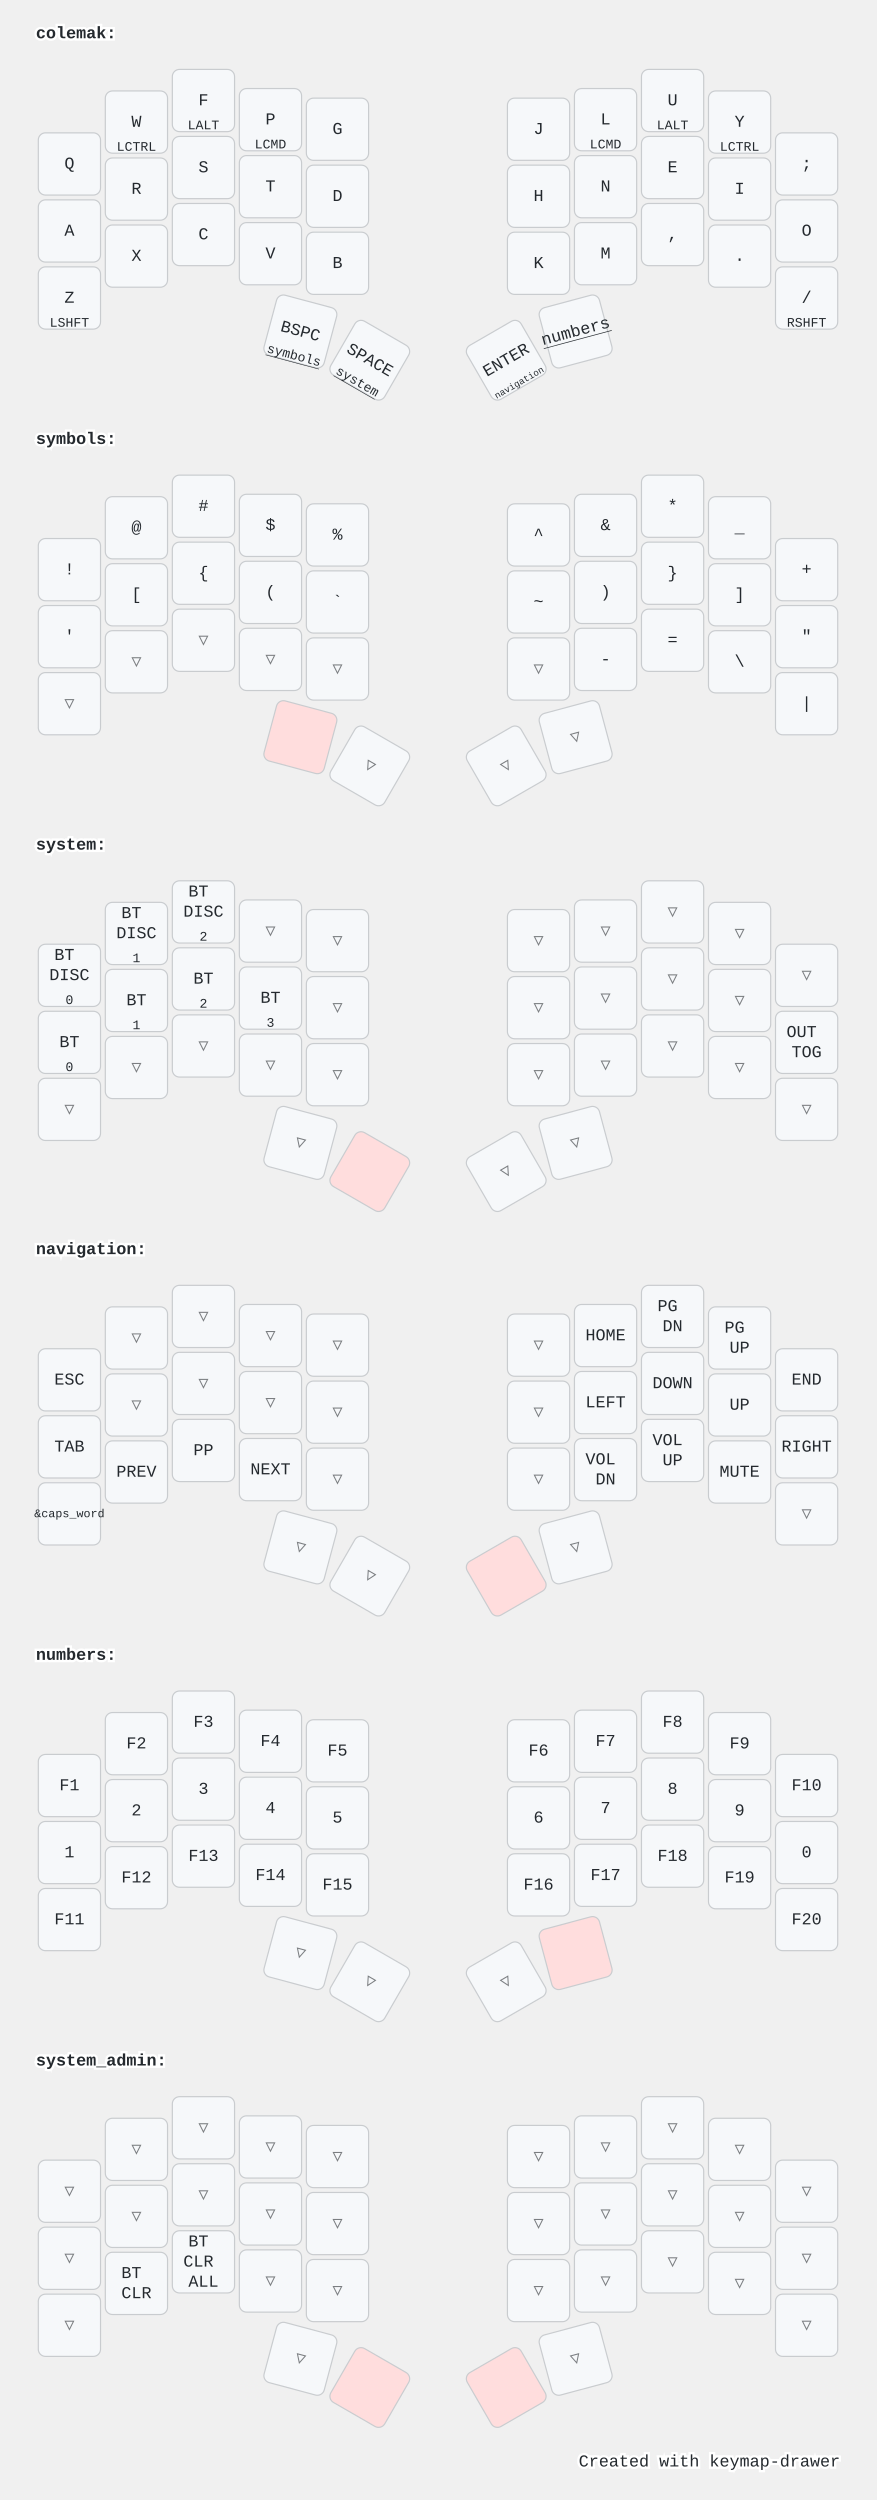
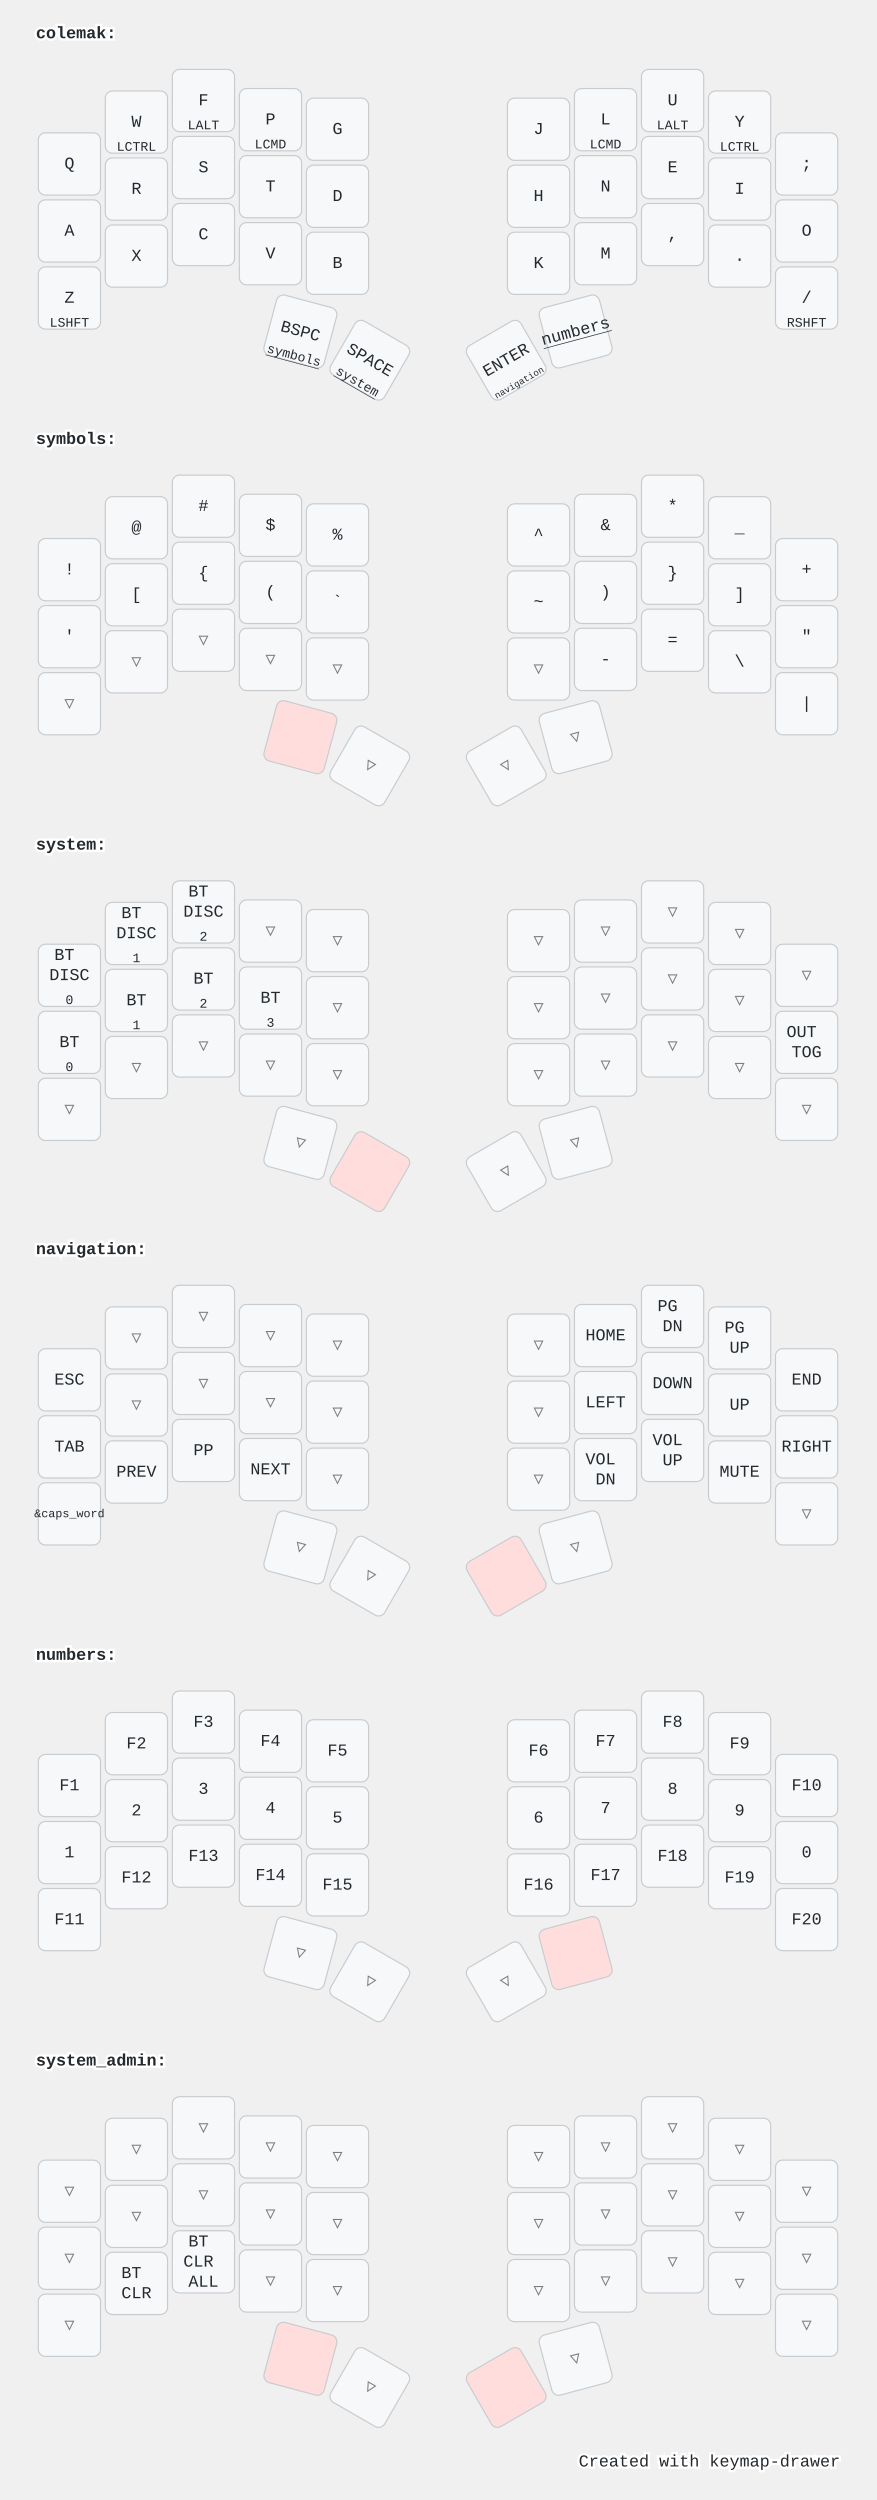
<svg xmlns="http://www.w3.org/2000/svg" width="732" height="2089" viewBox="0 0 732 2089" class="keymap">
  <style>/* inherit to force styles through use tags */
svg path {
    fill: inherit;
}

/* font and background color specifications */
svg.keymap {
    font-family: SFMono-Regular,Consolas,Liberation Mono,Menlo,monospace;
    font-size: 14px;
    font-kerning: normal;
    text-rendering: optimizeLegibility;
    fill: #24292e;
}

/* default key styling */
rect.key {
    fill: #f6f8fa;
}

rect.key, rect.combo {
    stroke: #c9cccf;
    stroke-width: 1;
}

/* default key side styling, only used is draw_key_sides is set */
rect.side {
    filter: brightness(90%);
}

/* color accent for combo boxes */
rect.combo, rect.combo-separate {
    fill: #cdf;
}

/* color accent for held keys */
rect.held, rect.combo.held {
    fill: #fdd;
}

/* color accent for ghost (optional) keys */
rect.ghost, rect.combo.ghost {
    stroke-dasharray: 4, 4;
    stroke-width: 2;
}

text {
    text-anchor: middle;
    dominant-baseline: middle;
}

/* styling for layer labels */
text.label {
    font-weight: bold;
    text-anchor: start;
    stroke: white;
    stroke-width: 4;
    paint-order: stroke;
}

/* styling for optional footer */
text.footer {
    text-anchor: end;
    dominant-baseline: auto;
    stroke: white;
    stroke-width: 4;
    paint-order: stroke;
}

/* styling for combo tap, and key hold/shifted label text */
text.combo, text.hold, text.shifted {
    font-size: 11px;
}

text.hold {
    text-anchor: middle;
    dominant-baseline: auto;
}

text.shifted {
    text-anchor: middle;
    dominant-baseline: hanging;
}

text.layer-activator {
    text-decoration: underline;
}

/* styling for hold/shifted label text in combo box */
text.combo.hold, text.combo.shifted {
    font-size: 8px;
}

/* lighter symbol for transparent keys */
text.trans {
    fill: #7b7e81;
}

/* styling for combo dendrons */
path.combo {
    stroke-width: 1;
    stroke: gray;
    fill: none;
}

/* Start Tabler Icons Cleanup */
/* cannot use height/width with glyphs */
.icon-tabler &gt; path {
    fill: inherit;
    stroke: inherit;
    stroke-width: 2;
}
/* hide tabler's default box */
.icon-tabler &gt; path[stroke="none"][fill="none"] {
    visibility: hidden;
}
/* End Tabler Icons Cleanup */

@media (prefers-color-scheme: dark) {
svg.keymap { fill: #d1d6db; }
rect.key { fill: #3f4750; }
rect.key, rect.combo { stroke: #60666c; }
rect.combo, rect.combo-separate { fill: #1f3d7a; }
rect.held, rect.combo.held { fill: #854747; }
text.label, text.footer { stroke: black; }
text.trans { fill: #7e8184; }
path.combo { stroke: #7f7f7f; }

}</style>
  <g transform="translate(30, 0)" class="layer-colemak">
    <text x="0" y="28" class="label" id="colemak">colemak:</text>
    <g transform="translate(0, 56)">
      <g transform="translate(28, 81)" class="key keypos-0">
        <rect rx="6" ry="6" x="-26" y="-26" width="52" height="52" class="key" />
        <text x="0" y="0" class="key tap">Q</text>
      </g>
      <g transform="translate(84, 46)" class="key keypos-1">
        <rect rx="6" ry="6" x="-26" y="-26" width="52" height="52" class="key" />
        <text x="0" y="0" class="key tap">W</text>
        <text x="0" y="24" class="key hold">LCTRL</text>
      </g>
      <g transform="translate(140, 28)" class="key keypos-2">
        <rect rx="6" ry="6" x="-26" y="-26" width="52" height="52" class="key" />
        <text x="0" y="0" class="key tap">F</text>
        <text x="0" y="24" class="key hold">LALT</text>
      </g>
      <g transform="translate(196, 44)" class="key keypos-3">
        <rect rx="6" ry="6" x="-26" y="-26" width="52" height="52" class="key" />
        <text x="0" y="0" class="key tap">P</text>
        <text x="0" y="24" class="key hold">LCMD</text>
      </g>
      <g transform="translate(252, 52)" class="key keypos-4">
        <rect rx="6" ry="6" x="-26" y="-26" width="52" height="52" class="key" />
        <text x="0" y="0" class="key tap">G</text>
      </g>
      <g transform="translate(420, 52)" class="key keypos-5">
        <rect rx="6" ry="6" x="-26" y="-26" width="52" height="52" class="key" />
        <text x="0" y="0" class="key tap">J</text>
      </g>
      <g transform="translate(476, 44)" class="key keypos-6">
        <rect rx="6" ry="6" x="-26" y="-26" width="52" height="52" class="key" />
        <text x="0" y="0" class="key tap">L</text>
        <text x="0" y="24" class="key hold">LCMD</text>
      </g>
      <g transform="translate(532, 28)" class="key keypos-7">
        <rect rx="6" ry="6" x="-26" y="-26" width="52" height="52" class="key" />
        <text x="0" y="0" class="key tap">U</text>
        <text x="0" y="24" class="key hold">LALT</text>
      </g>
      <g transform="translate(588, 46)" class="key keypos-8">
        <rect rx="6" ry="6" x="-26" y="-26" width="52" height="52" class="key" />
        <text x="0" y="0" class="key tap">Y</text>
        <text x="0" y="24" class="key hold">LCTRL</text>
      </g>
      <g transform="translate(644, 81)" class="key keypos-9">
        <rect rx="6" ry="6" x="-26" y="-26" width="52" height="52" class="key" />
        <text x="0" y="0" class="key tap">;</text>
      </g>
      <g transform="translate(28, 137)" class="key keypos-10">
        <rect rx="6" ry="6" x="-26" y="-26" width="52" height="52" class="key" />
        <text x="0" y="0" class="key tap">A</text>
      </g>
      <g transform="translate(84, 102)" class="key keypos-11">
        <rect rx="6" ry="6" x="-26" y="-26" width="52" height="52" class="key" />
        <text x="0" y="0" class="key tap">R</text>
      </g>
      <g transform="translate(140, 84)" class="key keypos-12">
        <rect rx="6" ry="6" x="-26" y="-26" width="52" height="52" class="key" />
        <text x="0" y="0" class="key tap">S</text>
      </g>
      <g transform="translate(196, 100)" class="key keypos-13">
        <rect rx="6" ry="6" x="-26" y="-26" width="52" height="52" class="key" />
        <text x="0" y="0" class="key tap">T</text>
      </g>
      <g transform="translate(252, 108)" class="key keypos-14">
        <rect rx="6" ry="6" x="-26" y="-26" width="52" height="52" class="key" />
        <text x="0" y="0" class="key tap">D</text>
      </g>
      <g transform="translate(420, 108)" class="key keypos-15">
        <rect rx="6" ry="6" x="-26" y="-26" width="52" height="52" class="key" />
        <text x="0" y="0" class="key tap">H</text>
      </g>
      <g transform="translate(476, 100)" class="key keypos-16">
        <rect rx="6" ry="6" x="-26" y="-26" width="52" height="52" class="key" />
        <text x="0" y="0" class="key tap">N</text>
      </g>
      <g transform="translate(532, 84)" class="key keypos-17">
        <rect rx="6" ry="6" x="-26" y="-26" width="52" height="52" class="key" />
        <text x="0" y="0" class="key tap">E</text>
      </g>
      <g transform="translate(588, 102)" class="key keypos-18">
        <rect rx="6" ry="6" x="-26" y="-26" width="52" height="52" class="key" />
        <text x="0" y="0" class="key tap">I</text>
      </g>
      <g transform="translate(644, 137)" class="key keypos-19">
        <rect rx="6" ry="6" x="-26" y="-26" width="52" height="52" class="key" />
        <text x="0" y="0" class="key tap">O</text>
      </g>
      <g transform="translate(28, 193)" class="key keypos-20">
        <rect rx="6" ry="6" x="-26" y="-26" width="52" height="52" class="key" />
        <text x="0" y="0" class="key tap">Z</text>
        <text x="0" y="24" class="key hold">LSHFT</text>
      </g>
      <g transform="translate(84, 158)" class="key keypos-21">
        <rect rx="6" ry="6" x="-26" y="-26" width="52" height="52" class="key" />
        <text x="0" y="0" class="key tap">X</text>
      </g>
      <g transform="translate(140, 140)" class="key keypos-22">
        <rect rx="6" ry="6" x="-26" y="-26" width="52" height="52" class="key" />
        <text x="0" y="0" class="key tap">C</text>
      </g>
      <g transform="translate(196, 156)" class="key keypos-23">
        <rect rx="6" ry="6" x="-26" y="-26" width="52" height="52" class="key" />
        <text x="0" y="0" class="key tap">V</text>
      </g>
      <g transform="translate(252, 164)" class="key keypos-24">
        <rect rx="6" ry="6" x="-26" y="-26" width="52" height="52" class="key" />
        <text x="0" y="0" class="key tap">B</text>
      </g>
      <g transform="translate(420, 164)" class="key keypos-25">
        <rect rx="6" ry="6" x="-26" y="-26" width="52" height="52" class="key" />
        <text x="0" y="0" class="key tap">K</text>
      </g>
      <g transform="translate(476, 156)" class="key keypos-26">
        <rect rx="6" ry="6" x="-26" y="-26" width="52" height="52" class="key" />
        <text x="0" y="0" class="key tap">M</text>
      </g>
      <g transform="translate(532, 140)" class="key keypos-27">
        <rect rx="6" ry="6" x="-26" y="-26" width="52" height="52" class="key" />
        <text x="0" y="0" class="key tap">,</text>
      </g>
      <g transform="translate(588, 158)" class="key keypos-28">
        <rect rx="6" ry="6" x="-26" y="-26" width="52" height="52" class="key" />
        <text x="0" y="0" class="key tap">.</text>
      </g>
      <g transform="translate(644, 193)" class="key keypos-29">
        <rect rx="6" ry="6" x="-26" y="-26" width="52" height="52" class="key" />
        <text x="0" y="0" class="key tap">/</text>
        <text x="0" y="24" class="key hold">RSHFT</text>
      </g>
      <g transform="translate(221, 221) rotate(15.0)" class="key keypos-30">
        <rect rx="6" ry="6" x="-26" y="-26" width="52" height="52" class="key" />
        <text x="0" y="0" class="key tap">BSPC</text>
        <a href="#symbols">
          <text x="0" y="24" class="key hold layer-activator">symbols</text>
        </a>
      </g>
      <g transform="translate(279, 245) rotate(30.0)" class="key keypos-31">
        <rect rx="6" ry="6" x="-26" y="-26" width="52" height="52" class="key" />
        <text x="0" y="0" class="key tap">SPACE</text>
        <a href="#system">
          <text x="0" y="24" class="key hold layer-activator">system</text>
        </a>
      </g>
      <g transform="translate(393, 245) rotate(-30.0)" class="key keypos-32">
        <rect rx="6" ry="6" x="-26" y="-26" width="52" height="52" class="key" />
        <text x="0" y="0" class="key tap">ENTER</text>
        <a href="#navigation">
          <text x="0" y="24" class="key hold layer-activator">
            <tspan style="font-size: 70%">navigation</tspan>
          </text>
        </a>
      </g>
      <g transform="translate(451, 221) rotate(-15.0)" class="key keypos-33">
        <rect rx="6" ry="6" x="-26" y="-26" width="52" height="52" class="key" />
        <a href="#numbers">
          <text x="0" y="0" class="key tap layer-activator">numbers</text>
        </a>
      </g>
    </g>
  </g>
  <g transform="translate(30, 339)" class="layer-symbols">
    <text x="0" y="28" class="label" id="symbols">symbols:</text>
    <g transform="translate(0, 56)">
      <g transform="translate(28, 81)" class="key keypos-0">
        <rect rx="6" ry="6" x="-26" y="-26" width="52" height="52" class="key" />
        <text x="0" y="0" class="key tap">!</text>
      </g>
      <g transform="translate(84, 46)" class="key keypos-1">
        <rect rx="6" ry="6" x="-26" y="-26" width="52" height="52" class="key" />
        <text x="0" y="0" class="key tap">@</text>
      </g>
      <g transform="translate(140, 28)" class="key keypos-2">
        <rect rx="6" ry="6" x="-26" y="-26" width="52" height="52" class="key" />
        <text x="0" y="0" class="key tap">#</text>
      </g>
      <g transform="translate(196, 44)" class="key keypos-3">
        <rect rx="6" ry="6" x="-26" y="-26" width="52" height="52" class="key" />
        <text x="0" y="0" class="key tap">$</text>
      </g>
      <g transform="translate(252, 52)" class="key keypos-4">
        <rect rx="6" ry="6" x="-26" y="-26" width="52" height="52" class="key" />
        <text x="0" y="0" class="key tap">%</text>
      </g>
      <g transform="translate(420, 52)" class="key keypos-5">
        <rect rx="6" ry="6" x="-26" y="-26" width="52" height="52" class="key" />
        <text x="0" y="0" class="key tap">^</text>
      </g>
      <g transform="translate(476, 44)" class="key keypos-6">
        <rect rx="6" ry="6" x="-26" y="-26" width="52" height="52" class="key" />
        <text x="0" y="0" class="key tap">&amp;</text>
      </g>
      <g transform="translate(532, 28)" class="key keypos-7">
        <rect rx="6" ry="6" x="-26" y="-26" width="52" height="52" class="key" />
        <text x="0" y="0" class="key tap">*</text>
      </g>
      <g transform="translate(588, 46)" class="key keypos-8">
        <rect rx="6" ry="6" x="-26" y="-26" width="52" height="52" class="key" />
        <text x="0" y="0" class="key tap">_</text>
      </g>
      <g transform="translate(644, 81)" class="key keypos-9">
        <rect rx="6" ry="6" x="-26" y="-26" width="52" height="52" class="key" />
        <text x="0" y="0" class="key tap">+</text>
      </g>
      <g transform="translate(28, 137)" class="key keypos-10">
        <rect rx="6" ry="6" x="-26" y="-26" width="52" height="52" class="key" />
        <text x="0" y="0" class="key tap">'</text>
      </g>
      <g transform="translate(84, 102)" class="key keypos-11">
        <rect rx="6" ry="6" x="-26" y="-26" width="52" height="52" class="key" />
        <text x="0" y="0" class="key tap">[</text>
      </g>
      <g transform="translate(140, 84)" class="key keypos-12">
        <rect rx="6" ry="6" x="-26" y="-26" width="52" height="52" class="key" />
        <text x="0" y="0" class="key tap">{</text>
      </g>
      <g transform="translate(196, 100)" class="key keypos-13">
        <rect rx="6" ry="6" x="-26" y="-26" width="52" height="52" class="key" />
        <text x="0" y="0" class="key tap">(</text>
      </g>
      <g transform="translate(252, 108)" class="key keypos-14">
        <rect rx="6" ry="6" x="-26" y="-26" width="52" height="52" class="key" />
        <text x="0" y="0" class="key tap">`</text>
      </g>
      <g transform="translate(420, 108)" class="key keypos-15">
        <rect rx="6" ry="6" x="-26" y="-26" width="52" height="52" class="key" />
        <text x="0" y="0" class="key tap">~</text>
      </g>
      <g transform="translate(476, 100)" class="key keypos-16">
        <rect rx="6" ry="6" x="-26" y="-26" width="52" height="52" class="key" />
        <text x="0" y="0" class="key tap">)</text>
      </g>
      <g transform="translate(532, 84)" class="key keypos-17">
        <rect rx="6" ry="6" x="-26" y="-26" width="52" height="52" class="key" />
        <text x="0" y="0" class="key tap">}</text>
      </g>
      <g transform="translate(588, 102)" class="key keypos-18">
        <rect rx="6" ry="6" x="-26" y="-26" width="52" height="52" class="key" />
        <text x="0" y="0" class="key tap">]</text>
      </g>
      <g transform="translate(644, 137)" class="key keypos-19">
        <rect rx="6" ry="6" x="-26" y="-26" width="52" height="52" class="key" />
        <text x="0" y="0" class="key tap">"</text>
      </g>
      <g transform="translate(28, 193)" class="key trans keypos-20">
        <rect rx="6" ry="6" x="-26" y="-26" width="52" height="52" class="key trans" />
        <text x="0" y="0" class="key trans tap">▽</text>
      </g>
      <g transform="translate(84, 158)" class="key trans keypos-21">
        <rect rx="6" ry="6" x="-26" y="-26" width="52" height="52" class="key trans" />
        <text x="0" y="0" class="key trans tap">▽</text>
      </g>
      <g transform="translate(140, 140)" class="key trans keypos-22">
        <rect rx="6" ry="6" x="-26" y="-26" width="52" height="52" class="key trans" />
        <text x="0" y="0" class="key trans tap">▽</text>
      </g>
      <g transform="translate(196, 156)" class="key trans keypos-23">
        <rect rx="6" ry="6" x="-26" y="-26" width="52" height="52" class="key trans" />
        <text x="0" y="0" class="key trans tap">▽</text>
      </g>
      <g transform="translate(252, 164)" class="key trans keypos-24">
        <rect rx="6" ry="6" x="-26" y="-26" width="52" height="52" class="key trans" />
        <text x="0" y="0" class="key trans tap">▽</text>
      </g>
      <g transform="translate(420, 164)" class="key trans keypos-25">
        <rect rx="6" ry="6" x="-26" y="-26" width="52" height="52" class="key trans" />
        <text x="0" y="0" class="key trans tap">▽</text>
      </g>
      <g transform="translate(476, 156)" class="key keypos-26">
        <rect rx="6" ry="6" x="-26" y="-26" width="52" height="52" class="key" />
        <text x="0" y="0" class="key tap">-</text>
      </g>
      <g transform="translate(532, 140)" class="key keypos-27">
        <rect rx="6" ry="6" x="-26" y="-26" width="52" height="52" class="key" />
        <text x="0" y="0" class="key tap">=</text>
      </g>
      <g transform="translate(588, 158)" class="key keypos-28">
        <rect rx="6" ry="6" x="-26" y="-26" width="52" height="52" class="key" />
        <text x="0" y="0" class="key tap">\</text>
      </g>
      <g transform="translate(644, 193)" class="key keypos-29">
        <rect rx="6" ry="6" x="-26" y="-26" width="52" height="52" class="key" />
        <text x="0" y="0" class="key tap">|</text>
      </g>
      <g transform="translate(221, 221) rotate(15.0)" class="key held keypos-30">
        <rect rx="6" ry="6" x="-26" y="-26" width="52" height="52" class="key held" />
      </g>
      <g transform="translate(279, 245) rotate(30.0)" class="key trans keypos-31">
        <rect rx="6" ry="6" x="-26" y="-26" width="52" height="52" class="key trans" />
        <text x="0" y="0" class="key trans tap">▽</text>
      </g>
      <g transform="translate(393, 245) rotate(-30.0)" class="key trans keypos-32">
        <rect rx="6" ry="6" x="-26" y="-26" width="52" height="52" class="key trans" />
        <text x="0" y="0" class="key trans tap">▽</text>
      </g>
      <g transform="translate(451, 221) rotate(-15.0)" class="key trans keypos-33">
        <rect rx="6" ry="6" x="-26" y="-26" width="52" height="52" class="key trans" />
        <text x="0" y="0" class="key trans tap">▽</text>
      </g>
    </g>
  </g>
  <g transform="translate(30, 678)" class="layer-system">
    <text x="0" y="28" class="label" id="system">system:</text>
    <g transform="translate(0, 56)">
      <g transform="translate(28, 81)" class="key keypos-0">
        <rect rx="6" ry="6" x="-26" y="-26" width="52" height="52" class="key" />
        <text x="0" y="0" class="key tap">
          <tspan x="0" dy="-1.2em">BT</tspan>
          <tspan x="0" dy="1.2em">DISC</tspan>
        </text>
        <text x="0" y="24" class="key hold">0</text>
      </g>
      <g transform="translate(84, 46)" class="key keypos-1">
        <rect rx="6" ry="6" x="-26" y="-26" width="52" height="52" class="key" />
        <text x="0" y="0" class="key tap">
          <tspan x="0" dy="-1.2em">BT</tspan>
          <tspan x="0" dy="1.2em">DISC</tspan>
        </text>
        <text x="0" y="24" class="key hold">1</text>
      </g>
      <g transform="translate(140, 28)" class="key keypos-2">
        <rect rx="6" ry="6" x="-26" y="-26" width="52" height="52" class="key" />
        <text x="0" y="0" class="key tap">
          <tspan x="0" dy="-1.2em">BT</tspan>
          <tspan x="0" dy="1.2em">DISC</tspan>
        </text>
        <text x="0" y="24" class="key hold">2</text>
      </g>
      <g transform="translate(196, 44)" class="key trans keypos-3">
        <rect rx="6" ry="6" x="-26" y="-26" width="52" height="52" class="key trans" />
        <text x="0" y="0" class="key trans tap">▽</text>
      </g>
      <g transform="translate(252, 52)" class="key trans keypos-4">
        <rect rx="6" ry="6" x="-26" y="-26" width="52" height="52" class="key trans" />
        <text x="0" y="0" class="key trans tap">▽</text>
      </g>
      <g transform="translate(420, 52)" class="key trans keypos-5">
        <rect rx="6" ry="6" x="-26" y="-26" width="52" height="52" class="key trans" />
        <text x="0" y="0" class="key trans tap">▽</text>
      </g>
      <g transform="translate(476, 44)" class="key trans keypos-6">
        <rect rx="6" ry="6" x="-26" y="-26" width="52" height="52" class="key trans" />
        <text x="0" y="0" class="key trans tap">▽</text>
      </g>
      <g transform="translate(532, 28)" class="key trans keypos-7">
        <rect rx="6" ry="6" x="-26" y="-26" width="52" height="52" class="key trans" />
        <text x="0" y="0" class="key trans tap">▽</text>
      </g>
      <g transform="translate(588, 46)" class="key trans keypos-8">
        <rect rx="6" ry="6" x="-26" y="-26" width="52" height="52" class="key trans" />
        <text x="0" y="0" class="key trans tap">▽</text>
      </g>
      <g transform="translate(644, 81)" class="key trans keypos-9">
        <rect rx="6" ry="6" x="-26" y="-26" width="52" height="52" class="key trans" />
        <text x="0" y="0" class="key trans tap">▽</text>
      </g>
      <g transform="translate(28, 137)" class="key keypos-10">
        <rect rx="6" ry="6" x="-26" y="-26" width="52" height="52" class="key" />
        <text x="0" y="0" class="key tap">BT</text>
        <text x="0" y="24" class="key hold">0</text>
      </g>
      <g transform="translate(84, 102)" class="key keypos-11">
        <rect rx="6" ry="6" x="-26" y="-26" width="52" height="52" class="key" />
        <text x="0" y="0" class="key tap">BT</text>
        <text x="0" y="24" class="key hold">1</text>
      </g>
      <g transform="translate(140, 84)" class="key keypos-12">
        <rect rx="6" ry="6" x="-26" y="-26" width="52" height="52" class="key" />
        <text x="0" y="0" class="key tap">BT</text>
        <text x="0" y="24" class="key hold">2</text>
      </g>
      <g transform="translate(196, 100)" class="key keypos-13">
        <rect rx="6" ry="6" x="-26" y="-26" width="52" height="52" class="key" />
        <text x="0" y="0" class="key tap">BT</text>
        <text x="0" y="24" class="key hold">3</text>
      </g>
      <g transform="translate(252, 108)" class="key trans keypos-14">
        <rect rx="6" ry="6" x="-26" y="-26" width="52" height="52" class="key trans" />
        <text x="0" y="0" class="key trans tap">▽</text>
      </g>
      <g transform="translate(420, 108)" class="key trans keypos-15">
        <rect rx="6" ry="6" x="-26" y="-26" width="52" height="52" class="key trans" />
        <text x="0" y="0" class="key trans tap">▽</text>
      </g>
      <g transform="translate(476, 100)" class="key trans keypos-16">
        <rect rx="6" ry="6" x="-26" y="-26" width="52" height="52" class="key trans" />
        <text x="0" y="0" class="key trans tap">▽</text>
      </g>
      <g transform="translate(532, 84)" class="key trans keypos-17">
        <rect rx="6" ry="6" x="-26" y="-26" width="52" height="52" class="key trans" />
        <text x="0" y="0" class="key trans tap">▽</text>
      </g>
      <g transform="translate(588, 102)" class="key trans keypos-18">
        <rect rx="6" ry="6" x="-26" y="-26" width="52" height="52" class="key trans" />
        <text x="0" y="0" class="key trans tap">▽</text>
      </g>
      <g transform="translate(644, 137)" class="key keypos-19">
        <rect rx="6" ry="6" x="-26" y="-26" width="52" height="52" class="key" />
        <text x="0" y="0" class="key tap">
          <tspan x="0" dy="-0.6em">OUT</tspan>
          <tspan x="0" dy="1.2em">TOG</tspan>
        </text>
      </g>
      <g transform="translate(28, 193)" class="key trans keypos-20">
        <rect rx="6" ry="6" x="-26" y="-26" width="52" height="52" class="key trans" />
        <text x="0" y="0" class="key trans tap">▽</text>
      </g>
      <g transform="translate(84, 158)" class="key trans keypos-21">
        <rect rx="6" ry="6" x="-26" y="-26" width="52" height="52" class="key trans" />
        <text x="0" y="0" class="key trans tap">▽</text>
      </g>
      <g transform="translate(140, 140)" class="key trans keypos-22">
        <rect rx="6" ry="6" x="-26" y="-26" width="52" height="52" class="key trans" />
        <text x="0" y="0" class="key trans tap">▽</text>
      </g>
      <g transform="translate(196, 156)" class="key trans keypos-23">
        <rect rx="6" ry="6" x="-26" y="-26" width="52" height="52" class="key trans" />
        <text x="0" y="0" class="key trans tap">▽</text>
      </g>
      <g transform="translate(252, 164)" class="key trans keypos-24">
        <rect rx="6" ry="6" x="-26" y="-26" width="52" height="52" class="key trans" />
        <text x="0" y="0" class="key trans tap">▽</text>
      </g>
      <g transform="translate(420, 164)" class="key trans keypos-25">
        <rect rx="6" ry="6" x="-26" y="-26" width="52" height="52" class="key trans" />
        <text x="0" y="0" class="key trans tap">▽</text>
      </g>
      <g transform="translate(476, 156)" class="key trans keypos-26">
        <rect rx="6" ry="6" x="-26" y="-26" width="52" height="52" class="key trans" />
        <text x="0" y="0" class="key trans tap">▽</text>
      </g>
      <g transform="translate(532, 140)" class="key trans keypos-27">
        <rect rx="6" ry="6" x="-26" y="-26" width="52" height="52" class="key trans" />
        <text x="0" y="0" class="key trans tap">▽</text>
      </g>
      <g transform="translate(588, 158)" class="key trans keypos-28">
        <rect rx="6" ry="6" x="-26" y="-26" width="52" height="52" class="key trans" />
        <text x="0" y="0" class="key trans tap">▽</text>
      </g>
      <g transform="translate(644, 193)" class="key trans keypos-29">
        <rect rx="6" ry="6" x="-26" y="-26" width="52" height="52" class="key trans" />
        <text x="0" y="0" class="key trans tap">▽</text>
      </g>
      <g transform="translate(221, 221) rotate(15.0)" class="key trans keypos-30">
        <rect rx="6" ry="6" x="-26" y="-26" width="52" height="52" class="key trans" />
        <text x="0" y="0" class="key trans tap">▽</text>
      </g>
      <g transform="translate(279, 245) rotate(30.0)" class="key held keypos-31">
        <rect rx="6" ry="6" x="-26" y="-26" width="52" height="52" class="key held" />
      </g>
      <g transform="translate(393, 245) rotate(-30.0)" class="key trans keypos-32">
        <rect rx="6" ry="6" x="-26" y="-26" width="52" height="52" class="key trans" />
        <text x="0" y="0" class="key trans tap">▽</text>
      </g>
      <g transform="translate(451, 221) rotate(-15.0)" class="key trans keypos-33">
        <rect rx="6" ry="6" x="-26" y="-26" width="52" height="52" class="key trans" />
        <text x="0" y="0" class="key trans tap">▽</text>
      </g>
    </g>
  </g>
  <g transform="translate(30, 1016)" class="layer-navigation">
    <text x="0" y="28" class="label" id="navigation">navigation:</text>
    <g transform="translate(0, 56)">
      <g transform="translate(28, 81)" class="key keypos-0">
        <rect rx="6" ry="6" x="-26" y="-26" width="52" height="52" class="key" />
        <text x="0" y="0" class="key tap">ESC</text>
      </g>
      <g transform="translate(84, 46)" class="key trans keypos-1">
        <rect rx="6" ry="6" x="-26" y="-26" width="52" height="52" class="key trans" />
        <text x="0" y="0" class="key trans tap">▽</text>
      </g>
      <g transform="translate(140, 28)" class="key trans keypos-2">
        <rect rx="6" ry="6" x="-26" y="-26" width="52" height="52" class="key trans" />
        <text x="0" y="0" class="key trans tap">▽</text>
      </g>
      <g transform="translate(196, 44)" class="key trans keypos-3">
        <rect rx="6" ry="6" x="-26" y="-26" width="52" height="52" class="key trans" />
        <text x="0" y="0" class="key trans tap">▽</text>
      </g>
      <g transform="translate(252, 52)" class="key trans keypos-4">
        <rect rx="6" ry="6" x="-26" y="-26" width="52" height="52" class="key trans" />
        <text x="0" y="0" class="key trans tap">▽</text>
      </g>
      <g transform="translate(420, 52)" class="key trans keypos-5">
        <rect rx="6" ry="6" x="-26" y="-26" width="52" height="52" class="key trans" />
        <text x="0" y="0" class="key trans tap">▽</text>
      </g>
      <g transform="translate(476, 44)" class="key keypos-6">
        <rect rx="6" ry="6" x="-26" y="-26" width="52" height="52" class="key" />
        <text x="0" y="0" class="key tap">HOME</text>
      </g>
      <g transform="translate(532, 28)" class="key keypos-7">
        <rect rx="6" ry="6" x="-26" y="-26" width="52" height="52" class="key" />
        <text x="0" y="0" class="key tap">
          <tspan x="0" dy="-0.6em">PG</tspan>
          <tspan x="0" dy="1.2em">DN</tspan>
        </text>
      </g>
      <g transform="translate(588, 46)" class="key keypos-8">
        <rect rx="6" ry="6" x="-26" y="-26" width="52" height="52" class="key" />
        <text x="0" y="0" class="key tap">
          <tspan x="0" dy="-0.6em">PG</tspan>
          <tspan x="0" dy="1.2em">UP</tspan>
        </text>
      </g>
      <g transform="translate(644, 81)" class="key keypos-9">
        <rect rx="6" ry="6" x="-26" y="-26" width="52" height="52" class="key" />
        <text x="0" y="0" class="key tap">END</text>
      </g>
      <g transform="translate(28, 137)" class="key keypos-10">
        <rect rx="6" ry="6" x="-26" y="-26" width="52" height="52" class="key" />
        <text x="0" y="0" class="key tap">TAB</text>
      </g>
      <g transform="translate(84, 102)" class="key trans keypos-11">
        <rect rx="6" ry="6" x="-26" y="-26" width="52" height="52" class="key trans" />
        <text x="0" y="0" class="key trans tap">▽</text>
      </g>
      <g transform="translate(140, 84)" class="key trans keypos-12">
        <rect rx="6" ry="6" x="-26" y="-26" width="52" height="52" class="key trans" />
        <text x="0" y="0" class="key trans tap">▽</text>
      </g>
      <g transform="translate(196, 100)" class="key trans keypos-13">
        <rect rx="6" ry="6" x="-26" y="-26" width="52" height="52" class="key trans" />
        <text x="0" y="0" class="key trans tap">▽</text>
      </g>
      <g transform="translate(252, 108)" class="key trans keypos-14">
        <rect rx="6" ry="6" x="-26" y="-26" width="52" height="52" class="key trans" />
        <text x="0" y="0" class="key trans tap">▽</text>
      </g>
      <g transform="translate(420, 108)" class="key trans keypos-15">
        <rect rx="6" ry="6" x="-26" y="-26" width="52" height="52" class="key trans" />
        <text x="0" y="0" class="key trans tap">▽</text>
      </g>
      <g transform="translate(476, 100)" class="key keypos-16">
        <rect rx="6" ry="6" x="-26" y="-26" width="52" height="52" class="key" />
        <text x="0" y="0" class="key tap">LEFT</text>
      </g>
      <g transform="translate(532, 84)" class="key keypos-17">
        <rect rx="6" ry="6" x="-26" y="-26" width="52" height="52" class="key" />
        <text x="0" y="0" class="key tap">DOWN</text>
      </g>
      <g transform="translate(588, 102)" class="key keypos-18">
        <rect rx="6" ry="6" x="-26" y="-26" width="52" height="52" class="key" />
        <text x="0" y="0" class="key tap">UP</text>
      </g>
      <g transform="translate(644, 137)" class="key keypos-19">
        <rect rx="6" ry="6" x="-26" y="-26" width="52" height="52" class="key" />
        <text x="0" y="0" class="key tap">RIGHT</text>
      </g>
      <g transform="translate(28, 193)" class="key keypos-20">
        <rect rx="6" ry="6" x="-26" y="-26" width="52" height="52" class="key" />
        <text x="0" y="0" class="key tap">
          <tspan style="font-size: 70%">&amp;caps_word</tspan>
        </text>
      </g>
      <g transform="translate(84, 158)" class="key keypos-21">
        <rect rx="6" ry="6" x="-26" y="-26" width="52" height="52" class="key" />
        <text x="0" y="0" class="key tap">PREV</text>
      </g>
      <g transform="translate(140, 140)" class="key keypos-22">
        <rect rx="6" ry="6" x="-26" y="-26" width="52" height="52" class="key" />
        <text x="0" y="0" class="key tap">PP</text>
      </g>
      <g transform="translate(196, 156)" class="key keypos-23">
        <rect rx="6" ry="6" x="-26" y="-26" width="52" height="52" class="key" />
        <text x="0" y="0" class="key tap">NEXT</text>
      </g>
      <g transform="translate(252, 164)" class="key trans keypos-24">
        <rect rx="6" ry="6" x="-26" y="-26" width="52" height="52" class="key trans" />
        <text x="0" y="0" class="key trans tap">▽</text>
      </g>
      <g transform="translate(420, 164)" class="key trans keypos-25">
        <rect rx="6" ry="6" x="-26" y="-26" width="52" height="52" class="key trans" />
        <text x="0" y="0" class="key trans tap">▽</text>
      </g>
      <g transform="translate(476, 156)" class="key keypos-26">
        <rect rx="6" ry="6" x="-26" y="-26" width="52" height="52" class="key" />
        <text x="0" y="0" class="key tap">
          <tspan x="0" dy="-0.6em">VOL</tspan>
          <tspan x="0" dy="1.2em">DN</tspan>
        </text>
      </g>
      <g transform="translate(532, 140)" class="key keypos-27">
        <rect rx="6" ry="6" x="-26" y="-26" width="52" height="52" class="key" />
        <text x="0" y="0" class="key tap">
          <tspan x="0" dy="-0.6em">VOL</tspan>
          <tspan x="0" dy="1.2em">UP</tspan>
        </text>
      </g>
      <g transform="translate(588, 158)" class="key keypos-28">
        <rect rx="6" ry="6" x="-26" y="-26" width="52" height="52" class="key" />
        <text x="0" y="0" class="key tap">MUTE</text>
      </g>
      <g transform="translate(644, 193)" class="key trans keypos-29">
        <rect rx="6" ry="6" x="-26" y="-26" width="52" height="52" class="key trans" />
        <text x="0" y="0" class="key trans tap">▽</text>
      </g>
      <g transform="translate(221, 221) rotate(15.0)" class="key trans keypos-30">
        <rect rx="6" ry="6" x="-26" y="-26" width="52" height="52" class="key trans" />
        <text x="0" y="0" class="key trans tap">▽</text>
      </g>
      <g transform="translate(279, 245) rotate(30.0)" class="key trans keypos-31">
        <rect rx="6" ry="6" x="-26" y="-26" width="52" height="52" class="key trans" />
        <text x="0" y="0" class="key trans tap">▽</text>
      </g>
      <g transform="translate(393, 245) rotate(-30.0)" class="key held keypos-32">
        <rect rx="6" ry="6" x="-26" y="-26" width="52" height="52" class="key held" />
      </g>
      <g transform="translate(451, 221) rotate(-15.0)" class="key trans keypos-33">
        <rect rx="6" ry="6" x="-26" y="-26" width="52" height="52" class="key trans" />
        <text x="0" y="0" class="key trans tap">▽</text>
      </g>
    </g>
  </g>
  <g transform="translate(30, 1355)" class="layer-numbers">
    <text x="0" y="28" class="label" id="numbers">numbers:</text>
    <g transform="translate(0, 56)">
      <g transform="translate(28, 81)" class="key keypos-0">
        <rect rx="6" ry="6" x="-26" y="-26" width="52" height="52" class="key" />
        <text x="0" y="0" class="key tap">F1</text>
      </g>
      <g transform="translate(84, 46)" class="key keypos-1">
        <rect rx="6" ry="6" x="-26" y="-26" width="52" height="52" class="key" />
        <text x="0" y="0" class="key tap">F2</text>
      </g>
      <g transform="translate(140, 28)" class="key keypos-2">
        <rect rx="6" ry="6" x="-26" y="-26" width="52" height="52" class="key" />
        <text x="0" y="0" class="key tap">F3</text>
      </g>
      <g transform="translate(196, 44)" class="key keypos-3">
        <rect rx="6" ry="6" x="-26" y="-26" width="52" height="52" class="key" />
        <text x="0" y="0" class="key tap">F4</text>
      </g>
      <g transform="translate(252, 52)" class="key keypos-4">
        <rect rx="6" ry="6" x="-26" y="-26" width="52" height="52" class="key" />
        <text x="0" y="0" class="key tap">F5</text>
      </g>
      <g transform="translate(420, 52)" class="key keypos-5">
        <rect rx="6" ry="6" x="-26" y="-26" width="52" height="52" class="key" />
        <text x="0" y="0" class="key tap">F6</text>
      </g>
      <g transform="translate(476, 44)" class="key keypos-6">
        <rect rx="6" ry="6" x="-26" y="-26" width="52" height="52" class="key" />
        <text x="0" y="0" class="key tap">F7</text>
      </g>
      <g transform="translate(532, 28)" class="key keypos-7">
        <rect rx="6" ry="6" x="-26" y="-26" width="52" height="52" class="key" />
        <text x="0" y="0" class="key tap">F8</text>
      </g>
      <g transform="translate(588, 46)" class="key keypos-8">
        <rect rx="6" ry="6" x="-26" y="-26" width="52" height="52" class="key" />
        <text x="0" y="0" class="key tap">F9</text>
      </g>
      <g transform="translate(644, 81)" class="key keypos-9">
        <rect rx="6" ry="6" x="-26" y="-26" width="52" height="52" class="key" />
        <text x="0" y="0" class="key tap">F10</text>
      </g>
      <g transform="translate(28, 137)" class="key keypos-10">
        <rect rx="6" ry="6" x="-26" y="-26" width="52" height="52" class="key" />
        <text x="0" y="0" class="key tap">1</text>
      </g>
      <g transform="translate(84, 102)" class="key keypos-11">
        <rect rx="6" ry="6" x="-26" y="-26" width="52" height="52" class="key" />
        <text x="0" y="0" class="key tap">2</text>
      </g>
      <g transform="translate(140, 84)" class="key keypos-12">
        <rect rx="6" ry="6" x="-26" y="-26" width="52" height="52" class="key" />
        <text x="0" y="0" class="key tap">3</text>
      </g>
      <g transform="translate(196, 100)" class="key keypos-13">
        <rect rx="6" ry="6" x="-26" y="-26" width="52" height="52" class="key" />
        <text x="0" y="0" class="key tap">4</text>
      </g>
      <g transform="translate(252, 108)" class="key keypos-14">
        <rect rx="6" ry="6" x="-26" y="-26" width="52" height="52" class="key" />
        <text x="0" y="0" class="key tap">5</text>
      </g>
      <g transform="translate(420, 108)" class="key keypos-15">
        <rect rx="6" ry="6" x="-26" y="-26" width="52" height="52" class="key" />
        <text x="0" y="0" class="key tap">6</text>
      </g>
      <g transform="translate(476, 100)" class="key keypos-16">
        <rect rx="6" ry="6" x="-26" y="-26" width="52" height="52" class="key" />
        <text x="0" y="0" class="key tap">7</text>
      </g>
      <g transform="translate(532, 84)" class="key keypos-17">
        <rect rx="6" ry="6" x="-26" y="-26" width="52" height="52" class="key" />
        <text x="0" y="0" class="key tap">8</text>
      </g>
      <g transform="translate(588, 102)" class="key keypos-18">
        <rect rx="6" ry="6" x="-26" y="-26" width="52" height="52" class="key" />
        <text x="0" y="0" class="key tap">9</text>
      </g>
      <g transform="translate(644, 137)" class="key keypos-19">
        <rect rx="6" ry="6" x="-26" y="-26" width="52" height="52" class="key" />
        <text x="0" y="0" class="key tap">0</text>
      </g>
      <g transform="translate(28, 193)" class="key keypos-20">
        <rect rx="6" ry="6" x="-26" y="-26" width="52" height="52" class="key" />
        <text x="0" y="0" class="key tap">F11</text>
      </g>
      <g transform="translate(84, 158)" class="key keypos-21">
        <rect rx="6" ry="6" x="-26" y="-26" width="52" height="52" class="key" />
        <text x="0" y="0" class="key tap">F12</text>
      </g>
      <g transform="translate(140, 140)" class="key keypos-22">
        <rect rx="6" ry="6" x="-26" y="-26" width="52" height="52" class="key" />
        <text x="0" y="0" class="key tap">F13</text>
      </g>
      <g transform="translate(196, 156)" class="key keypos-23">
        <rect rx="6" ry="6" x="-26" y="-26" width="52" height="52" class="key" />
        <text x="0" y="0" class="key tap">F14</text>
      </g>
      <g transform="translate(252, 164)" class="key keypos-24">
        <rect rx="6" ry="6" x="-26" y="-26" width="52" height="52" class="key" />
        <text x="0" y="0" class="key tap">F15</text>
      </g>
      <g transform="translate(420, 164)" class="key keypos-25">
        <rect rx="6" ry="6" x="-26" y="-26" width="52" height="52" class="key" />
        <text x="0" y="0" class="key tap">F16</text>
      </g>
      <g transform="translate(476, 156)" class="key keypos-26">
        <rect rx="6" ry="6" x="-26" y="-26" width="52" height="52" class="key" />
        <text x="0" y="0" class="key tap">F17</text>
      </g>
      <g transform="translate(532, 140)" class="key keypos-27">
        <rect rx="6" ry="6" x="-26" y="-26" width="52" height="52" class="key" />
        <text x="0" y="0" class="key tap">F18</text>
      </g>
      <g transform="translate(588, 158)" class="key keypos-28">
        <rect rx="6" ry="6" x="-26" y="-26" width="52" height="52" class="key" />
        <text x="0" y="0" class="key tap">F19</text>
      </g>
      <g transform="translate(644, 193)" class="key keypos-29">
        <rect rx="6" ry="6" x="-26" y="-26" width="52" height="52" class="key" />
        <text x="0" y="0" class="key tap">F20</text>
      </g>
      <g transform="translate(221, 221) rotate(15.0)" class="key trans keypos-30">
        <rect rx="6" ry="6" x="-26" y="-26" width="52" height="52" class="key trans" />
        <text x="0" y="0" class="key trans tap">▽</text>
      </g>
      <g transform="translate(279, 245) rotate(30.0)" class="key trans keypos-31">
        <rect rx="6" ry="6" x="-26" y="-26" width="52" height="52" class="key trans" />
        <text x="0" y="0" class="key trans tap">▽</text>
      </g>
      <g transform="translate(393, 245) rotate(-30.0)" class="key trans keypos-32">
        <rect rx="6" ry="6" x="-26" y="-26" width="52" height="52" class="key trans" />
        <text x="0" y="0" class="key trans tap">▽</text>
      </g>
      <g transform="translate(451, 221) rotate(-15.0)" class="key held keypos-33">
        <rect rx="6" ry="6" x="-26" y="-26" width="52" height="52" class="key held" />
      </g>
    </g>
  </g>
  <g transform="translate(30, 1694)" class="layer-system_admin">
    <text x="0" y="28" class="label" id="system_admin">system_admin:</text>
    <g transform="translate(0, 56)">
      <g transform="translate(28, 81)" class="key trans keypos-0">
        <rect rx="6" ry="6" x="-26" y="-26" width="52" height="52" class="key trans" />
        <text x="0" y="0" class="key trans tap">▽</text>
      </g>
      <g transform="translate(84, 46)" class="key trans keypos-1">
        <rect rx="6" ry="6" x="-26" y="-26" width="52" height="52" class="key trans" />
        <text x="0" y="0" class="key trans tap">▽</text>
      </g>
      <g transform="translate(140, 28)" class="key trans keypos-2">
        <rect rx="6" ry="6" x="-26" y="-26" width="52" height="52" class="key trans" />
        <text x="0" y="0" class="key trans tap">▽</text>
      </g>
      <g transform="translate(196, 44)" class="key trans keypos-3">
        <rect rx="6" ry="6" x="-26" y="-26" width="52" height="52" class="key trans" />
        <text x="0" y="0" class="key trans tap">▽</text>
      </g>
      <g transform="translate(252, 52)" class="key trans keypos-4">
        <rect rx="6" ry="6" x="-26" y="-26" width="52" height="52" class="key trans" />
        <text x="0" y="0" class="key trans tap">▽</text>
      </g>
      <g transform="translate(420, 52)" class="key trans keypos-5">
        <rect rx="6" ry="6" x="-26" y="-26" width="52" height="52" class="key trans" />
        <text x="0" y="0" class="key trans tap">▽</text>
      </g>
      <g transform="translate(476, 44)" class="key trans keypos-6">
        <rect rx="6" ry="6" x="-26" y="-26" width="52" height="52" class="key trans" />
        <text x="0" y="0" class="key trans tap">▽</text>
      </g>
      <g transform="translate(532, 28)" class="key trans keypos-7">
        <rect rx="6" ry="6" x="-26" y="-26" width="52" height="52" class="key trans" />
        <text x="0" y="0" class="key trans tap">▽</text>
      </g>
      <g transform="translate(588, 46)" class="key trans keypos-8">
        <rect rx="6" ry="6" x="-26" y="-26" width="52" height="52" class="key trans" />
        <text x="0" y="0" class="key trans tap">▽</text>
      </g>
      <g transform="translate(644, 81)" class="key trans keypos-9">
        <rect rx="6" ry="6" x="-26" y="-26" width="52" height="52" class="key trans" />
        <text x="0" y="0" class="key trans tap">▽</text>
      </g>
      <g transform="translate(28, 137)" class="key trans keypos-10">
        <rect rx="6" ry="6" x="-26" y="-26" width="52" height="52" class="key trans" />
        <text x="0" y="0" class="key trans tap">▽</text>
      </g>
      <g transform="translate(84, 102)" class="key trans keypos-11">
        <rect rx="6" ry="6" x="-26" y="-26" width="52" height="52" class="key trans" />
        <text x="0" y="0" class="key trans tap">▽</text>
      </g>
      <g transform="translate(140, 84)" class="key trans keypos-12">
        <rect rx="6" ry="6" x="-26" y="-26" width="52" height="52" class="key trans" />
        <text x="0" y="0" class="key trans tap">▽</text>
      </g>
      <g transform="translate(196, 100)" class="key trans keypos-13">
        <rect rx="6" ry="6" x="-26" y="-26" width="52" height="52" class="key trans" />
        <text x="0" y="0" class="key trans tap">▽</text>
      </g>
      <g transform="translate(252, 108)" class="key trans keypos-14">
        <rect rx="6" ry="6" x="-26" y="-26" width="52" height="52" class="key trans" />
        <text x="0" y="0" class="key trans tap">▽</text>
      </g>
      <g transform="translate(420, 108)" class="key trans keypos-15">
        <rect rx="6" ry="6" x="-26" y="-26" width="52" height="52" class="key trans" />
        <text x="0" y="0" class="key trans tap">▽</text>
      </g>
      <g transform="translate(476, 100)" class="key trans keypos-16">
        <rect rx="6" ry="6" x="-26" y="-26" width="52" height="52" class="key trans" />
        <text x="0" y="0" class="key trans tap">▽</text>
      </g>
      <g transform="translate(532, 84)" class="key trans keypos-17">
        <rect rx="6" ry="6" x="-26" y="-26" width="52" height="52" class="key trans" />
        <text x="0" y="0" class="key trans tap">▽</text>
      </g>
      <g transform="translate(588, 102)" class="key trans keypos-18">
        <rect rx="6" ry="6" x="-26" y="-26" width="52" height="52" class="key trans" />
        <text x="0" y="0" class="key trans tap">▽</text>
      </g>
      <g transform="translate(644, 137)" class="key trans keypos-19">
        <rect rx="6" ry="6" x="-26" y="-26" width="52" height="52" class="key trans" />
        <text x="0" y="0" class="key trans tap">▽</text>
      </g>
      <g transform="translate(28, 193)" class="key trans keypos-20">
        <rect rx="6" ry="6" x="-26" y="-26" width="52" height="52" class="key trans" />
        <text x="0" y="0" class="key trans tap">▽</text>
      </g>
      <g transform="translate(84, 158)" class="key keypos-21">
        <rect rx="6" ry="6" x="-26" y="-26" width="52" height="52" class="key" />
        <text x="0" y="0" class="key tap">
          <tspan x="0" dy="-0.6em">BT</tspan>
          <tspan x="0" dy="1.2em">CLR</tspan>
        </text>
      </g>
      <g transform="translate(140, 140)" class="key keypos-22">
        <rect rx="6" ry="6" x="-26" y="-26" width="52" height="52" class="key" />
        <text x="0" y="0" class="key tap">
          <tspan x="0" dy="-1.2em">BT</tspan>
          <tspan x="0" dy="1.2em">CLR</tspan>
          <tspan x="0" dy="1.2em">ALL</tspan>
        </text>
      </g>
      <g transform="translate(196, 156)" class="key trans keypos-23">
        <rect rx="6" ry="6" x="-26" y="-26" width="52" height="52" class="key trans" />
        <text x="0" y="0" class="key trans tap">▽</text>
      </g>
      <g transform="translate(252, 164)" class="key trans keypos-24">
        <rect rx="6" ry="6" x="-26" y="-26" width="52" height="52" class="key trans" />
        <text x="0" y="0" class="key trans tap">▽</text>
      </g>
      <g transform="translate(420, 164)" class="key trans keypos-25">
        <rect rx="6" ry="6" x="-26" y="-26" width="52" height="52" class="key trans" />
        <text x="0" y="0" class="key trans tap">▽</text>
      </g>
      <g transform="translate(476, 156)" class="key trans keypos-26">
        <rect rx="6" ry="6" x="-26" y="-26" width="52" height="52" class="key trans" />
        <text x="0" y="0" class="key trans tap">▽</text>
      </g>
      <g transform="translate(532, 140)" class="key trans keypos-27">
        <rect rx="6" ry="6" x="-26" y="-26" width="52" height="52" class="key trans" />
        <text x="0" y="0" class="key trans tap">▽</text>
      </g>
      <g transform="translate(588, 158)" class="key trans keypos-28">
        <rect rx="6" ry="6" x="-26" y="-26" width="52" height="52" class="key trans" />
        <text x="0" y="0" class="key trans tap">▽</text>
      </g>
      <g transform="translate(644, 193)" class="key trans keypos-29">
        <rect rx="6" ry="6" x="-26" y="-26" width="52" height="52" class="key trans" />
        <text x="0" y="0" class="key trans tap">▽</text>
      </g>
-       <g transform="translate(221, 221) rotate(15.0)" class="key trans keypos-30">
-         <rect rx="6" ry="6" x="-26" y="-26" width="52" height="52" class="key trans" />
-         <text x="0" y="0" class="key trans tap">▽</text>
-       </g>
-       <g transform="translate(279, 245) rotate(30.0)" class="key held keypos-31">
+       <g transform="translate(221, 221) rotate(15.0)" class="key held keypos-30">
        <rect rx="6" ry="6" x="-26" y="-26" width="52" height="52" class="key held" />
+       </g>
+       <g transform="translate(279, 245) rotate(30.0)" class="key trans keypos-31">
+         <rect rx="6" ry="6" x="-26" y="-26" width="52" height="52" class="key trans" />
+         <text x="0" y="0" class="key trans tap">▽</text>
      </g>
      <g transform="translate(393, 245) rotate(-30.0)" class="key held keypos-32">
        <rect rx="6" ry="6" x="-26" y="-26" width="52" height="52" class="key held" />
      </g>
      <g transform="translate(451, 221) rotate(-15.0)" class="key trans keypos-33">
        <rect rx="6" ry="6" x="-26" y="-26" width="52" height="52" class="key trans" />
        <text x="0" y="0" class="key trans tap">▽</text>
      </g>
    </g>
  </g>
  <text x="702.0" y="2061.0" class="footer">Created with <a href="https://github.com/caksoylar/keymap-drawer">keymap-drawer</a>
  </text>
</svg>
